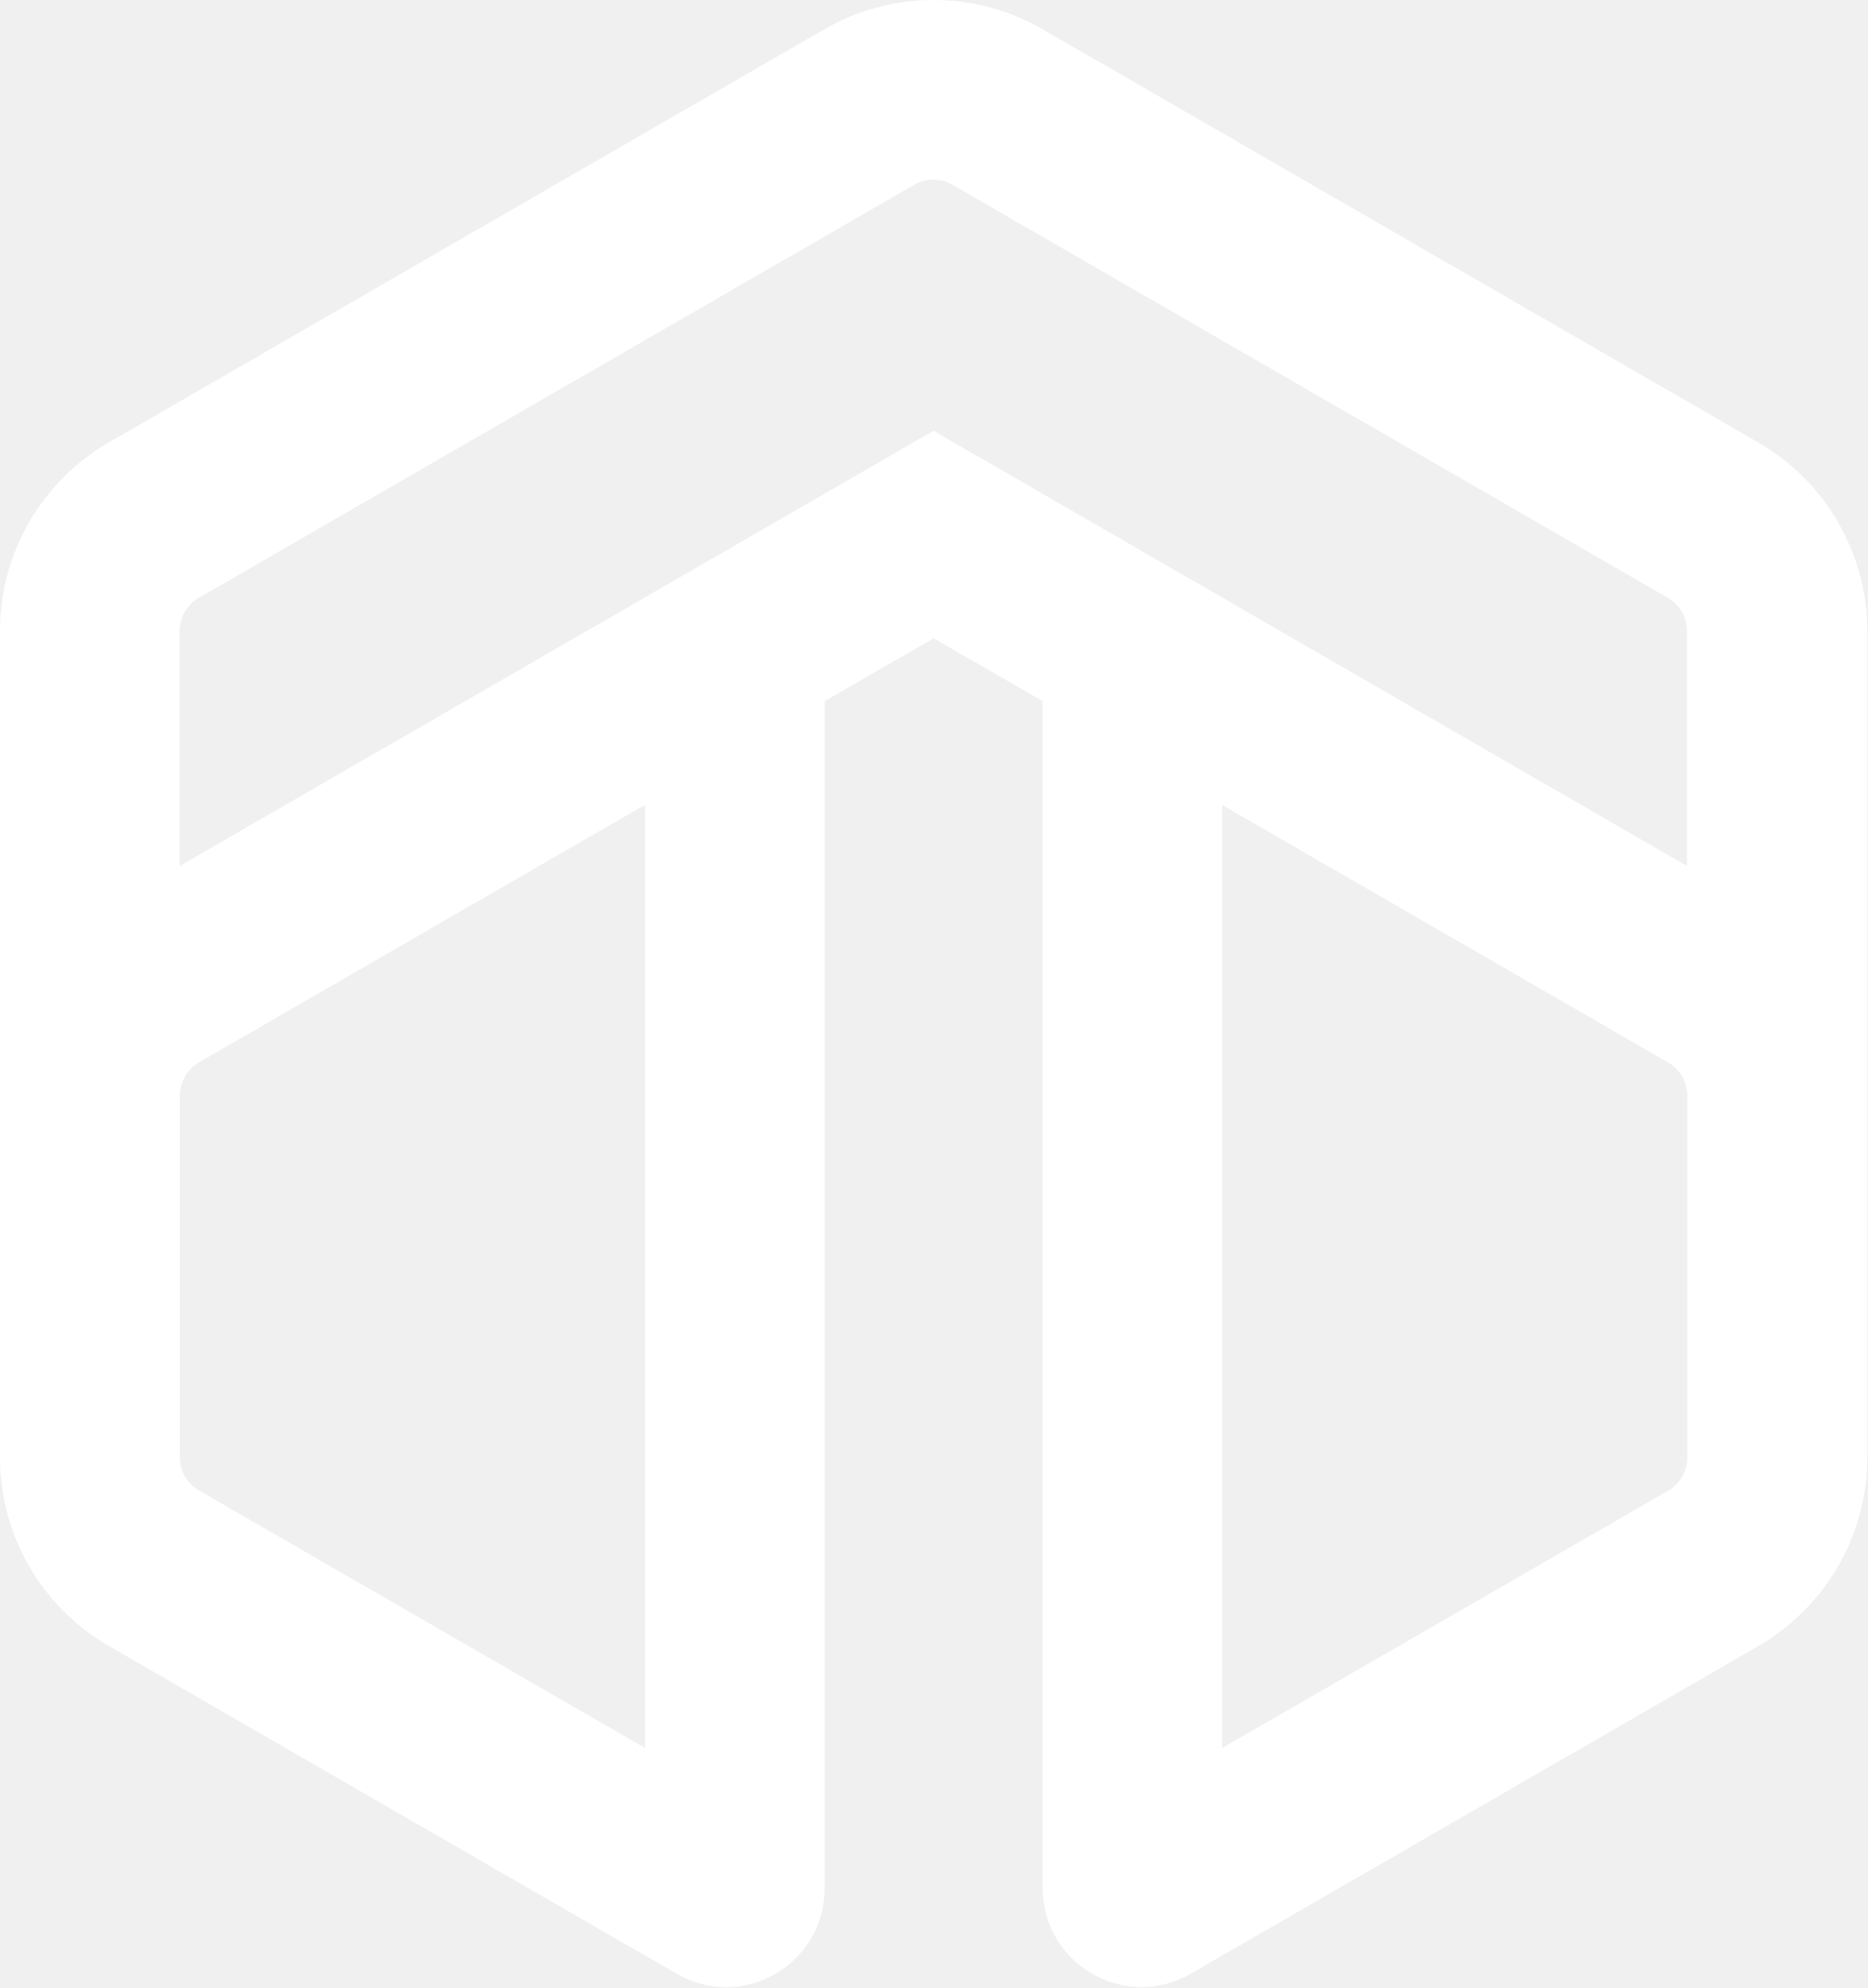
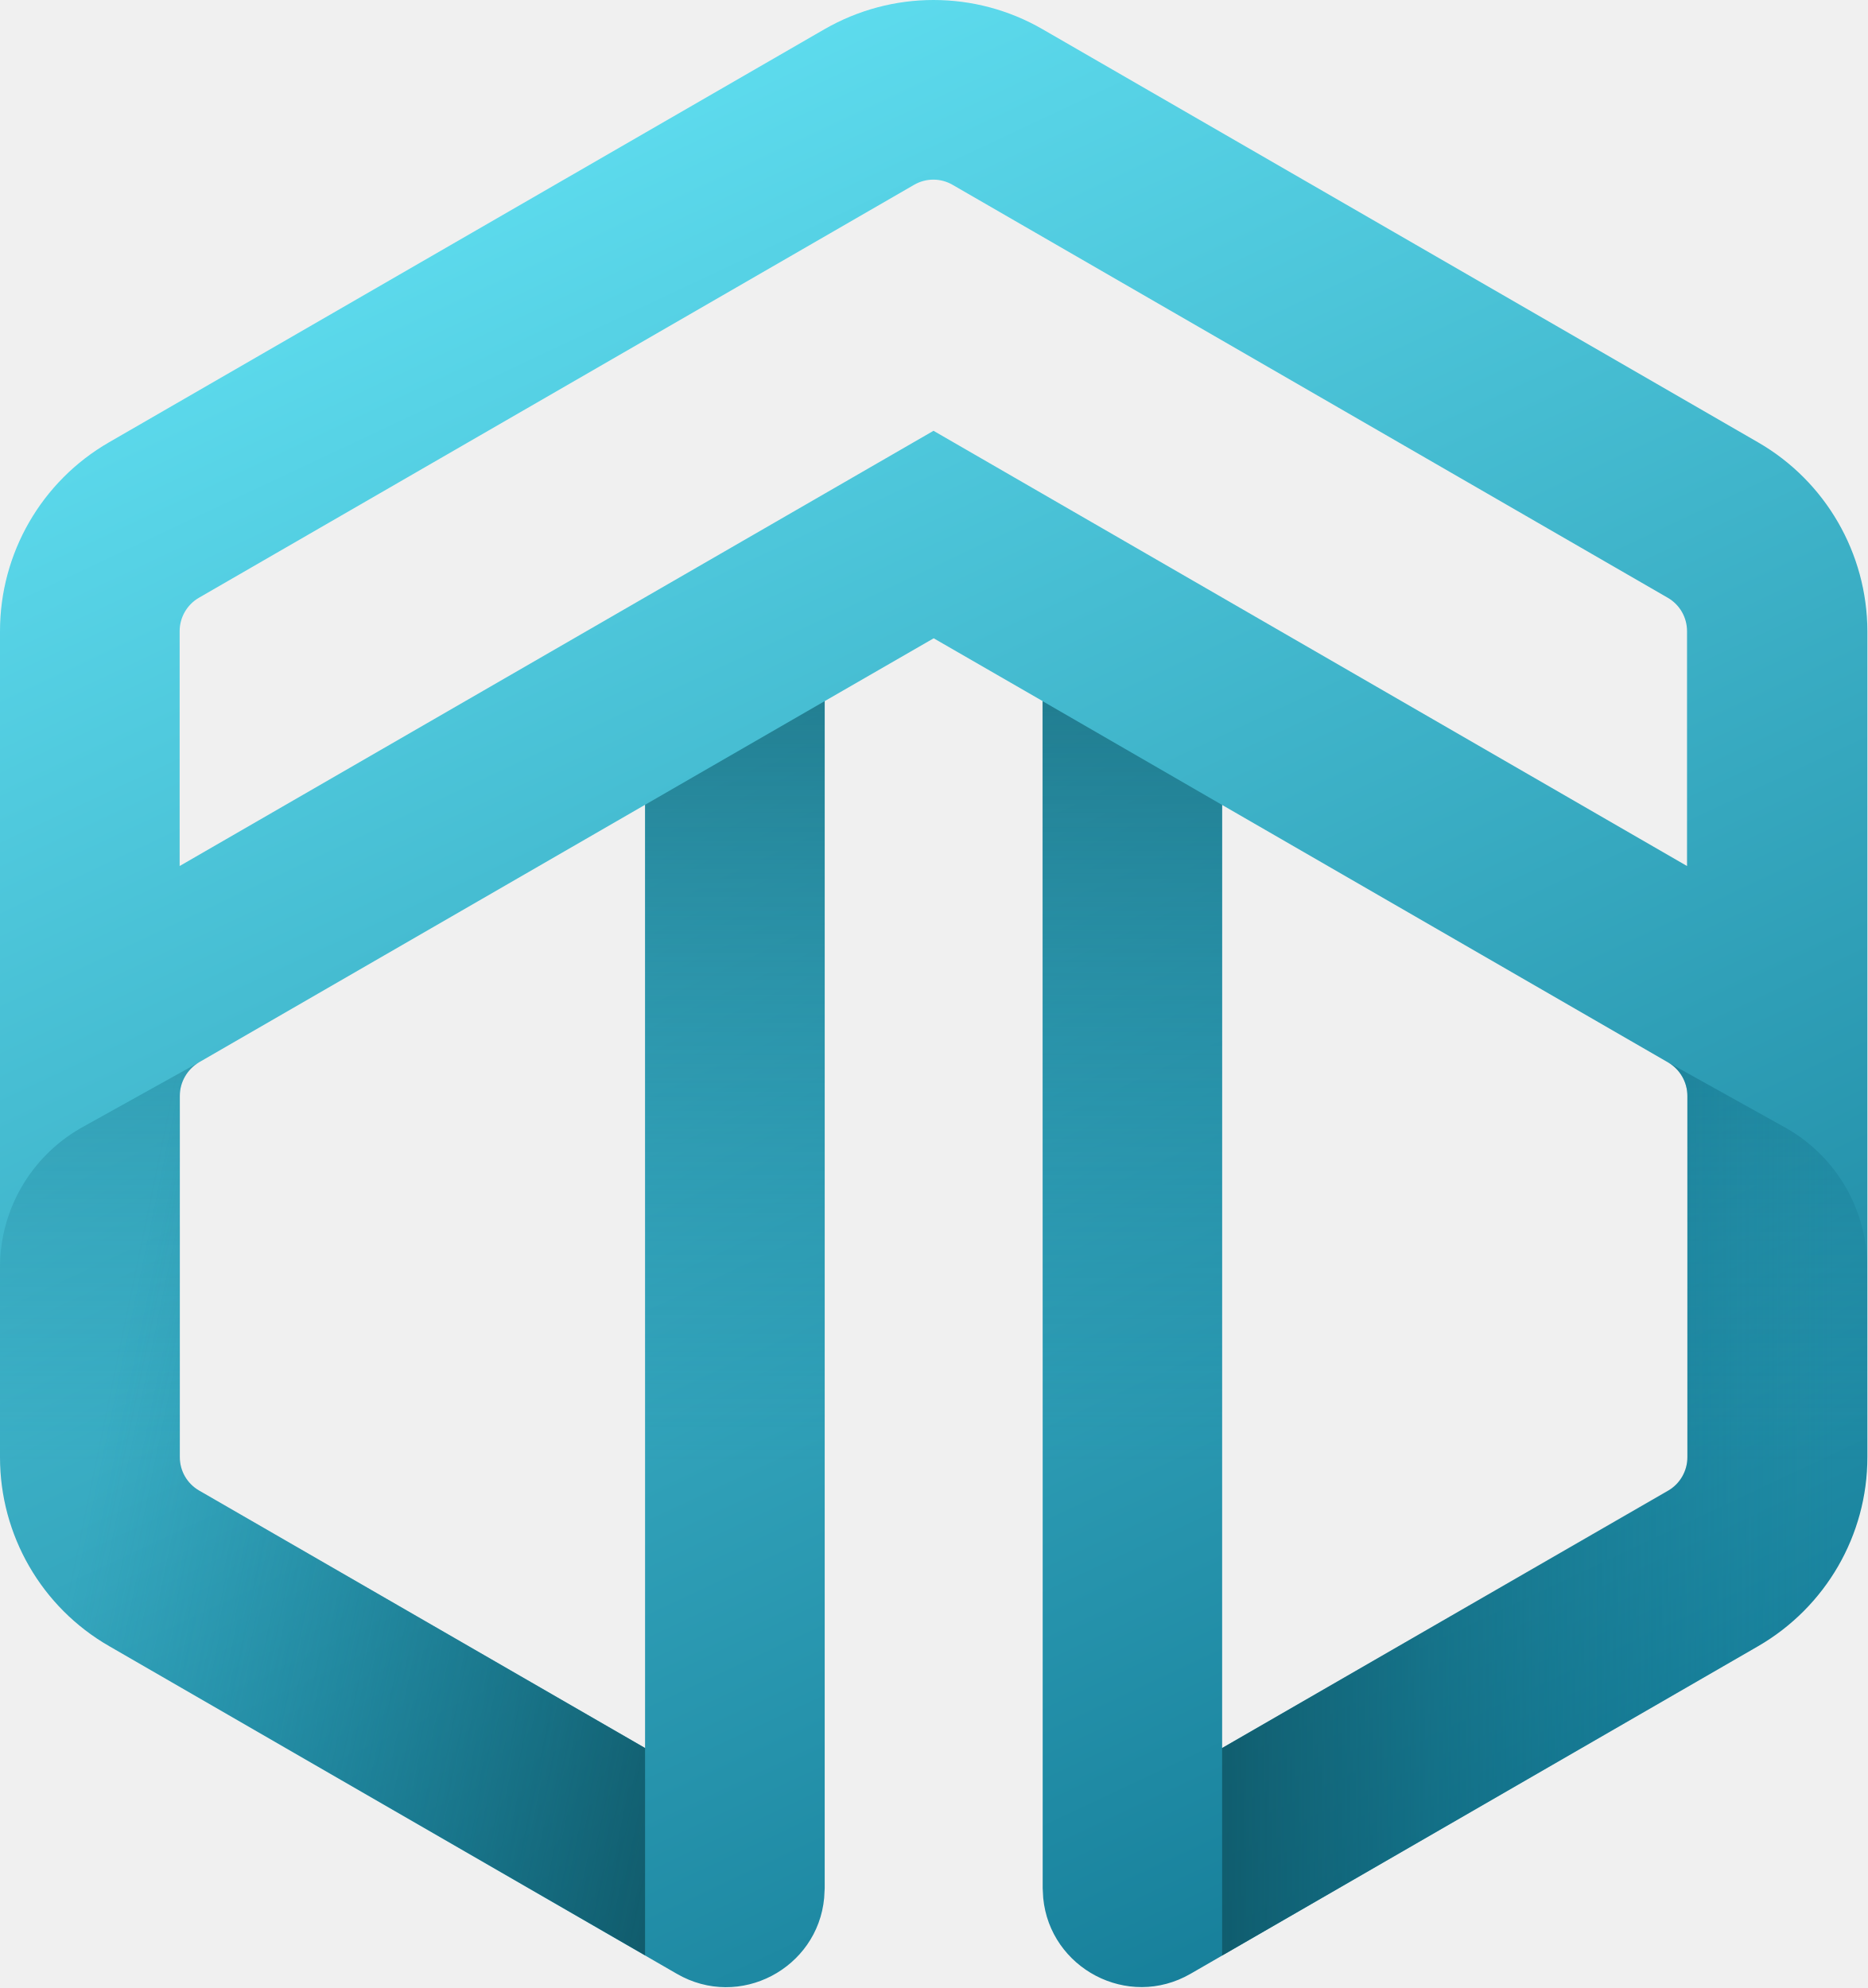
- <svg xmlns="http://www.w3.org/2000/svg" viewBox="0 0 1052 1120">
-   <path fill="#ffffff" d="M990.4,249.2l-403-232.7C568.4,5.5,547.2,0,525.9,0c-21.2,0-42.4,5.5-61.5,16.5l-403,232.7C23.4,271.1,0,311.7,0,355.6v261.7v58.2V821c0,43.9,23.4,84.5,61.5,106.4c0,0,201.7,116.5,319.8,184.6c35.4,20.5,79.3-3.1,83-42.7l0.3-5.5v-20.6V395l61.4-35.4l61.4,35.4v648.2v20.6l0.3,5.5c3.8,39.5,47.6,63.1,83,42.7c118.1-68.2,319.8-184.6,319.8-184.6c38-22,61.5-62.5,61.5-106.4V675.5v-58.2V355.6C1051.9,311.7,1028.4,271.1,990.4,249.2z M363.4,984.8L112.1,839.7c-6.7-3.9-10.8-11-10.8-18.8V675.5v-58.2c0-7.7,4.2-14.9,10.8-18.8l251.3-145.1V984.8z M101.2,487.9V355.6c0-7.7,4.1-14.9,10.8-18.8l403-232.7c3.3-1.9,7-2.9,10.8-2.9c3.8,0,7.5,1,10.8,2.9l403,232.7c6.7,3.9,10.8,11,10.8,18.8v132.3L525.9,242.7L101.2,487.9z M950.6,821c0,7.7-4.1,14.9-10.8,18.8L688.5,984.8V453.5l251.3,145.1c6.7,3.9,10.8,11.1,10.8,18.8v58.2V821z" />
+ <svg xmlns="http://www.w3.org/2000/svg" viewBox="0 0 1052 1120" fill="none">
+   <defs>
+     <linearGradient id="g1" x1="226.95" y1="-47.06" x2="815.94" y2="1204.54" gradientUnits="userSpaceOnUse">
+       <stop offset="0" stop-color="#67e8f9" />
+       <stop offset="1" stop-color="#0e7490" />
+     </linearGradient>
+     <linearGradient id="g2" x1="232.29" y1="156.26" x2="232.29" y2="823.21" gradientUnits="userSpaceOnUse">
+       <stop offset="0" stop-color="#0e4f5c" />
+       <stop offset="1" stop-color="#0e7490" stop-opacity="0" />
+     </linearGradient>
+     <linearGradient id="g3" x1="819.58" y1="156.26" x2="819.58" y2="823.21" gradientUnits="userSpaceOnUse">
+       <stop offset="0" stop-color="#0e4f5c" />
+       <stop offset="1" stop-color="#0e7490" stop-opacity="0" />
+     </linearGradient>
+     <linearGradient id="g4" x1="618.4" y1="850.1" x2="1032.91" y2="850.1" gradientUnits="userSpaceOnUse">
+       <stop offset="0" stop-color="#0e4f5c" />
+       <stop offset="1" stop-color="#0e7490" stop-opacity="0" />
+     </linearGradient>
+     <linearGradient id="g5" x1="462.98" y1="896.81" x2="55.33" y2="812.28" gradientUnits="userSpaceOnUse">
+       <stop offset="0" stop-color="#0e4f5c" />
+       <stop offset="1" stop-color="#0e7490" stop-opacity="0" />
+     </linearGradient>
+   </defs>
+   <path fill="url(#g1)" d="M990.4,249.2l-403-232.7C568.4,5.5,547.2,0,525.9,0c-21.2,0-42.4,5.5-61.5,16.5l-403,232.7C23.4,271.1,0,311.7,0,355.6v261.7v58.2V821c0,43.9,23.4,84.5,61.5,106.4c0,0,201.7,116.5,319.8,184.6c35.4,20.5,79.3-3.1,83-42.7l0.3-5.5v-20.6V395l61.4-35.4l61.4,35.4v648.2v20.6l0.3,5.5c3.8,39.5,47.6,63.1,83,42.7c118.1-68.2,319.8-184.6,319.8-184.6c38-22,61.5-62.5,61.5-106.4V675.5v-58.2V355.6C1051.9,311.7,1028.4,271.1,990.4,249.2z M363.4,984.8L112.1,839.7c-6.7-3.9-10.8-11-10.8-18.8V675.5v-58.2c0-7.7,4.2-14.9,10.8-18.8l251.3-145.1V984.8z M101.2,487.9V355.6c0-7.7,4.1-14.9,10.8-18.8l403-232.7c3.3-1.9,7-2.9,10.8-2.9c3.8,0,7.5,1,10.8,2.9l403,232.7c6.7,3.9,10.8,11,10.8,18.8v132.3L525.9,242.7L101.2,487.9z M950.6,821c0,7.7-4.1,14.9-10.8,18.8L688.5,984.8V453.5l251.3,145.1c6.7,3.9,10.8,11.1,10.8,18.8v58.2V821z" />
+   <path fill="url(#g2)" d="M61.5,927.4c0,0,201.7,116.5,319.8,184.6c35.4,20.5,79.3-3.1,83-42.7l0.3-5.5v-20.6V395l-101.2,58.4v531.3L112.1,839.7c-6.7-3.9-10.8-11-10.8-18.8V675.5v-58.2c0-7.7,4.2-14.9,10.8-18.8l-66.7,37.1C17.3,651.8,0,681.6,0,714v107C0,864.9,23.4,905.5,61.5,927.4z" />
+   <path fill="url(#g3)" d="M1006.5,635.7l-66.7-37.1c6.7,3.9,10.8,11.1,10.8,18.8v58.2V821c0,7.7-4.1,14.9-10.8,18.8L688.5,984.8V453.5L587.3,395v648.2v20.6l0.3,5.5c3.8,39.5,47.6,63.1,83,42.7c118.1-68.2,319.8-184.6,319.8-184.6c38-22,61.4-62.5,61.5-106.4V714C1051.9,681.6,1034.6,651.8,1006.5,635.7z" />
+   <path fill="url(#g4)" d="M1051.9,820.9v-107c0-32.3-17.3-62.2-45.4-78.3l-66.7-37.1c6.7,3.9,10.8,11.1,10.8,18.8v58.2v145.4c0,7.7-4.1,14.9-10.8,18.8L688.5,984.8v116.9c119.4-68.9,301.9-174.3,301.9-174.3C1028.4,905.4,1051.9,864.9,1051.9,820.9z" />
+   <path fill="url(#g5)" d="M112.1,839.7c-6.7-3.9-10.8-11-10.8-18.8V675.5v-58.2c0-7.7,4.2-14.9,10.8-18.8l-66.7,37.1C17.3,651.7,0,681.6,0,713.9v107c0,43.9,23.4,84.5,61.5,106.4c0,0,182.5,105.4,301.9,174.3V984.8L112.1,839.7z" />
</svg>
